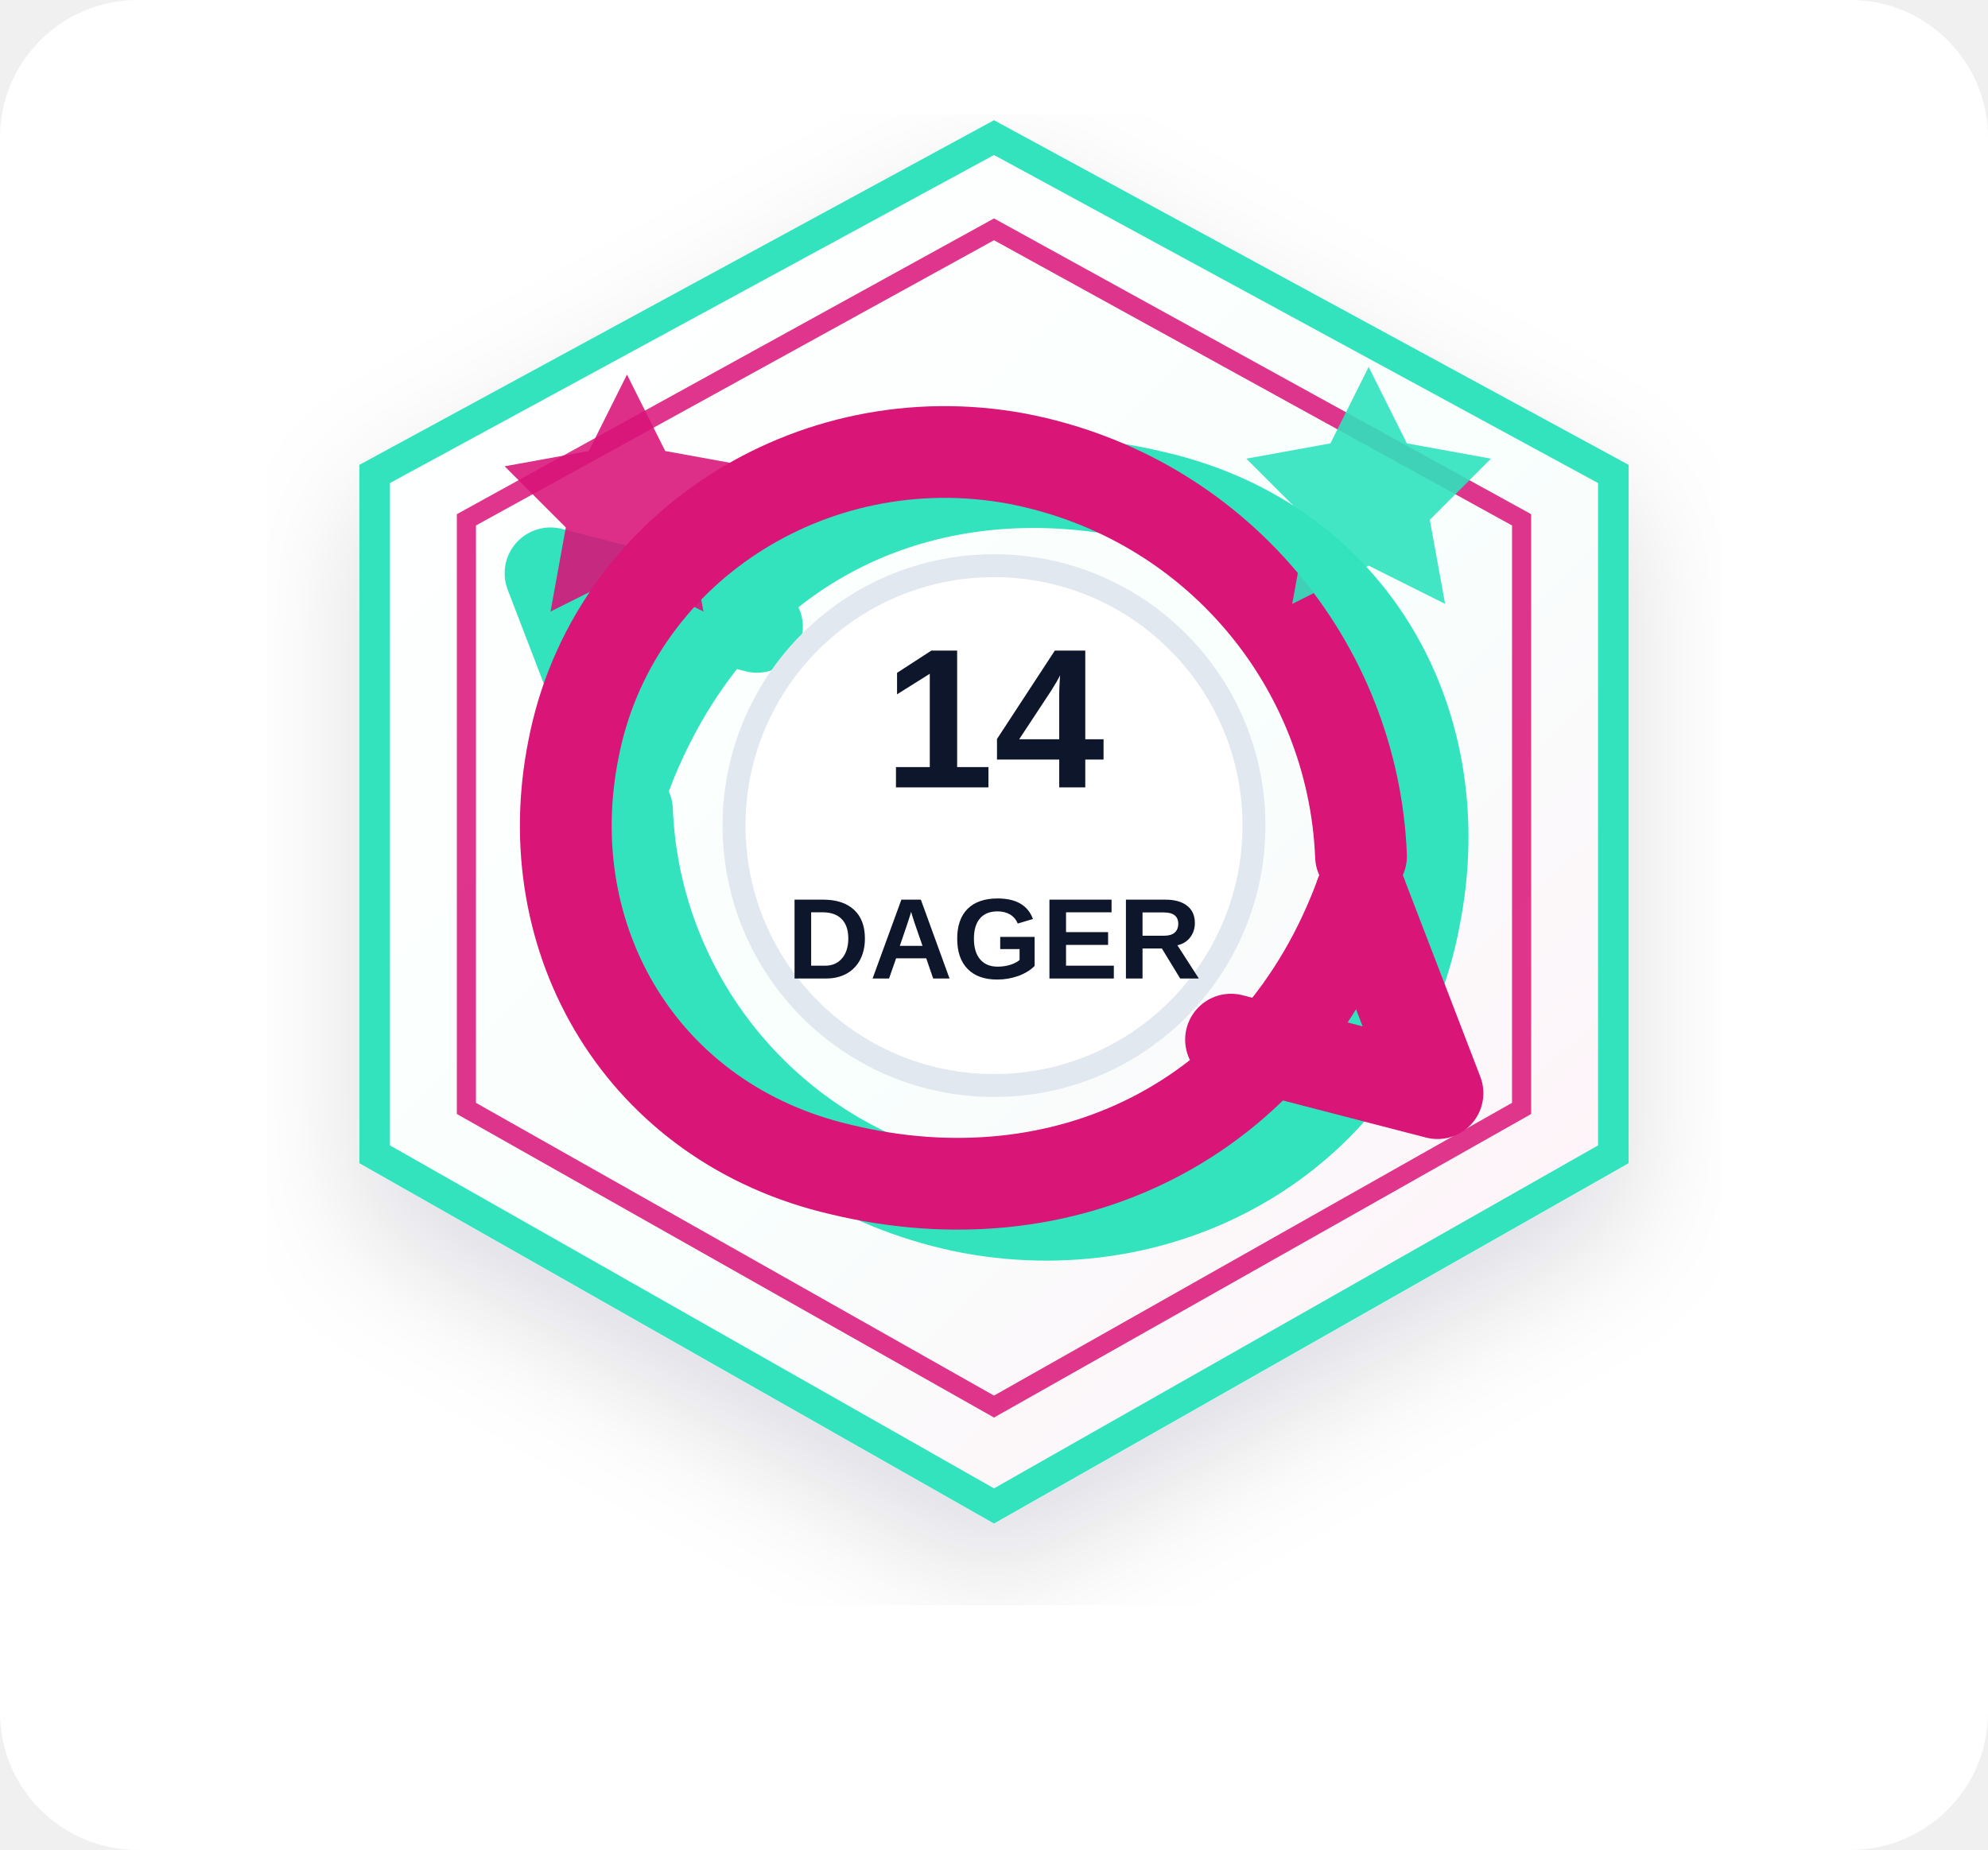
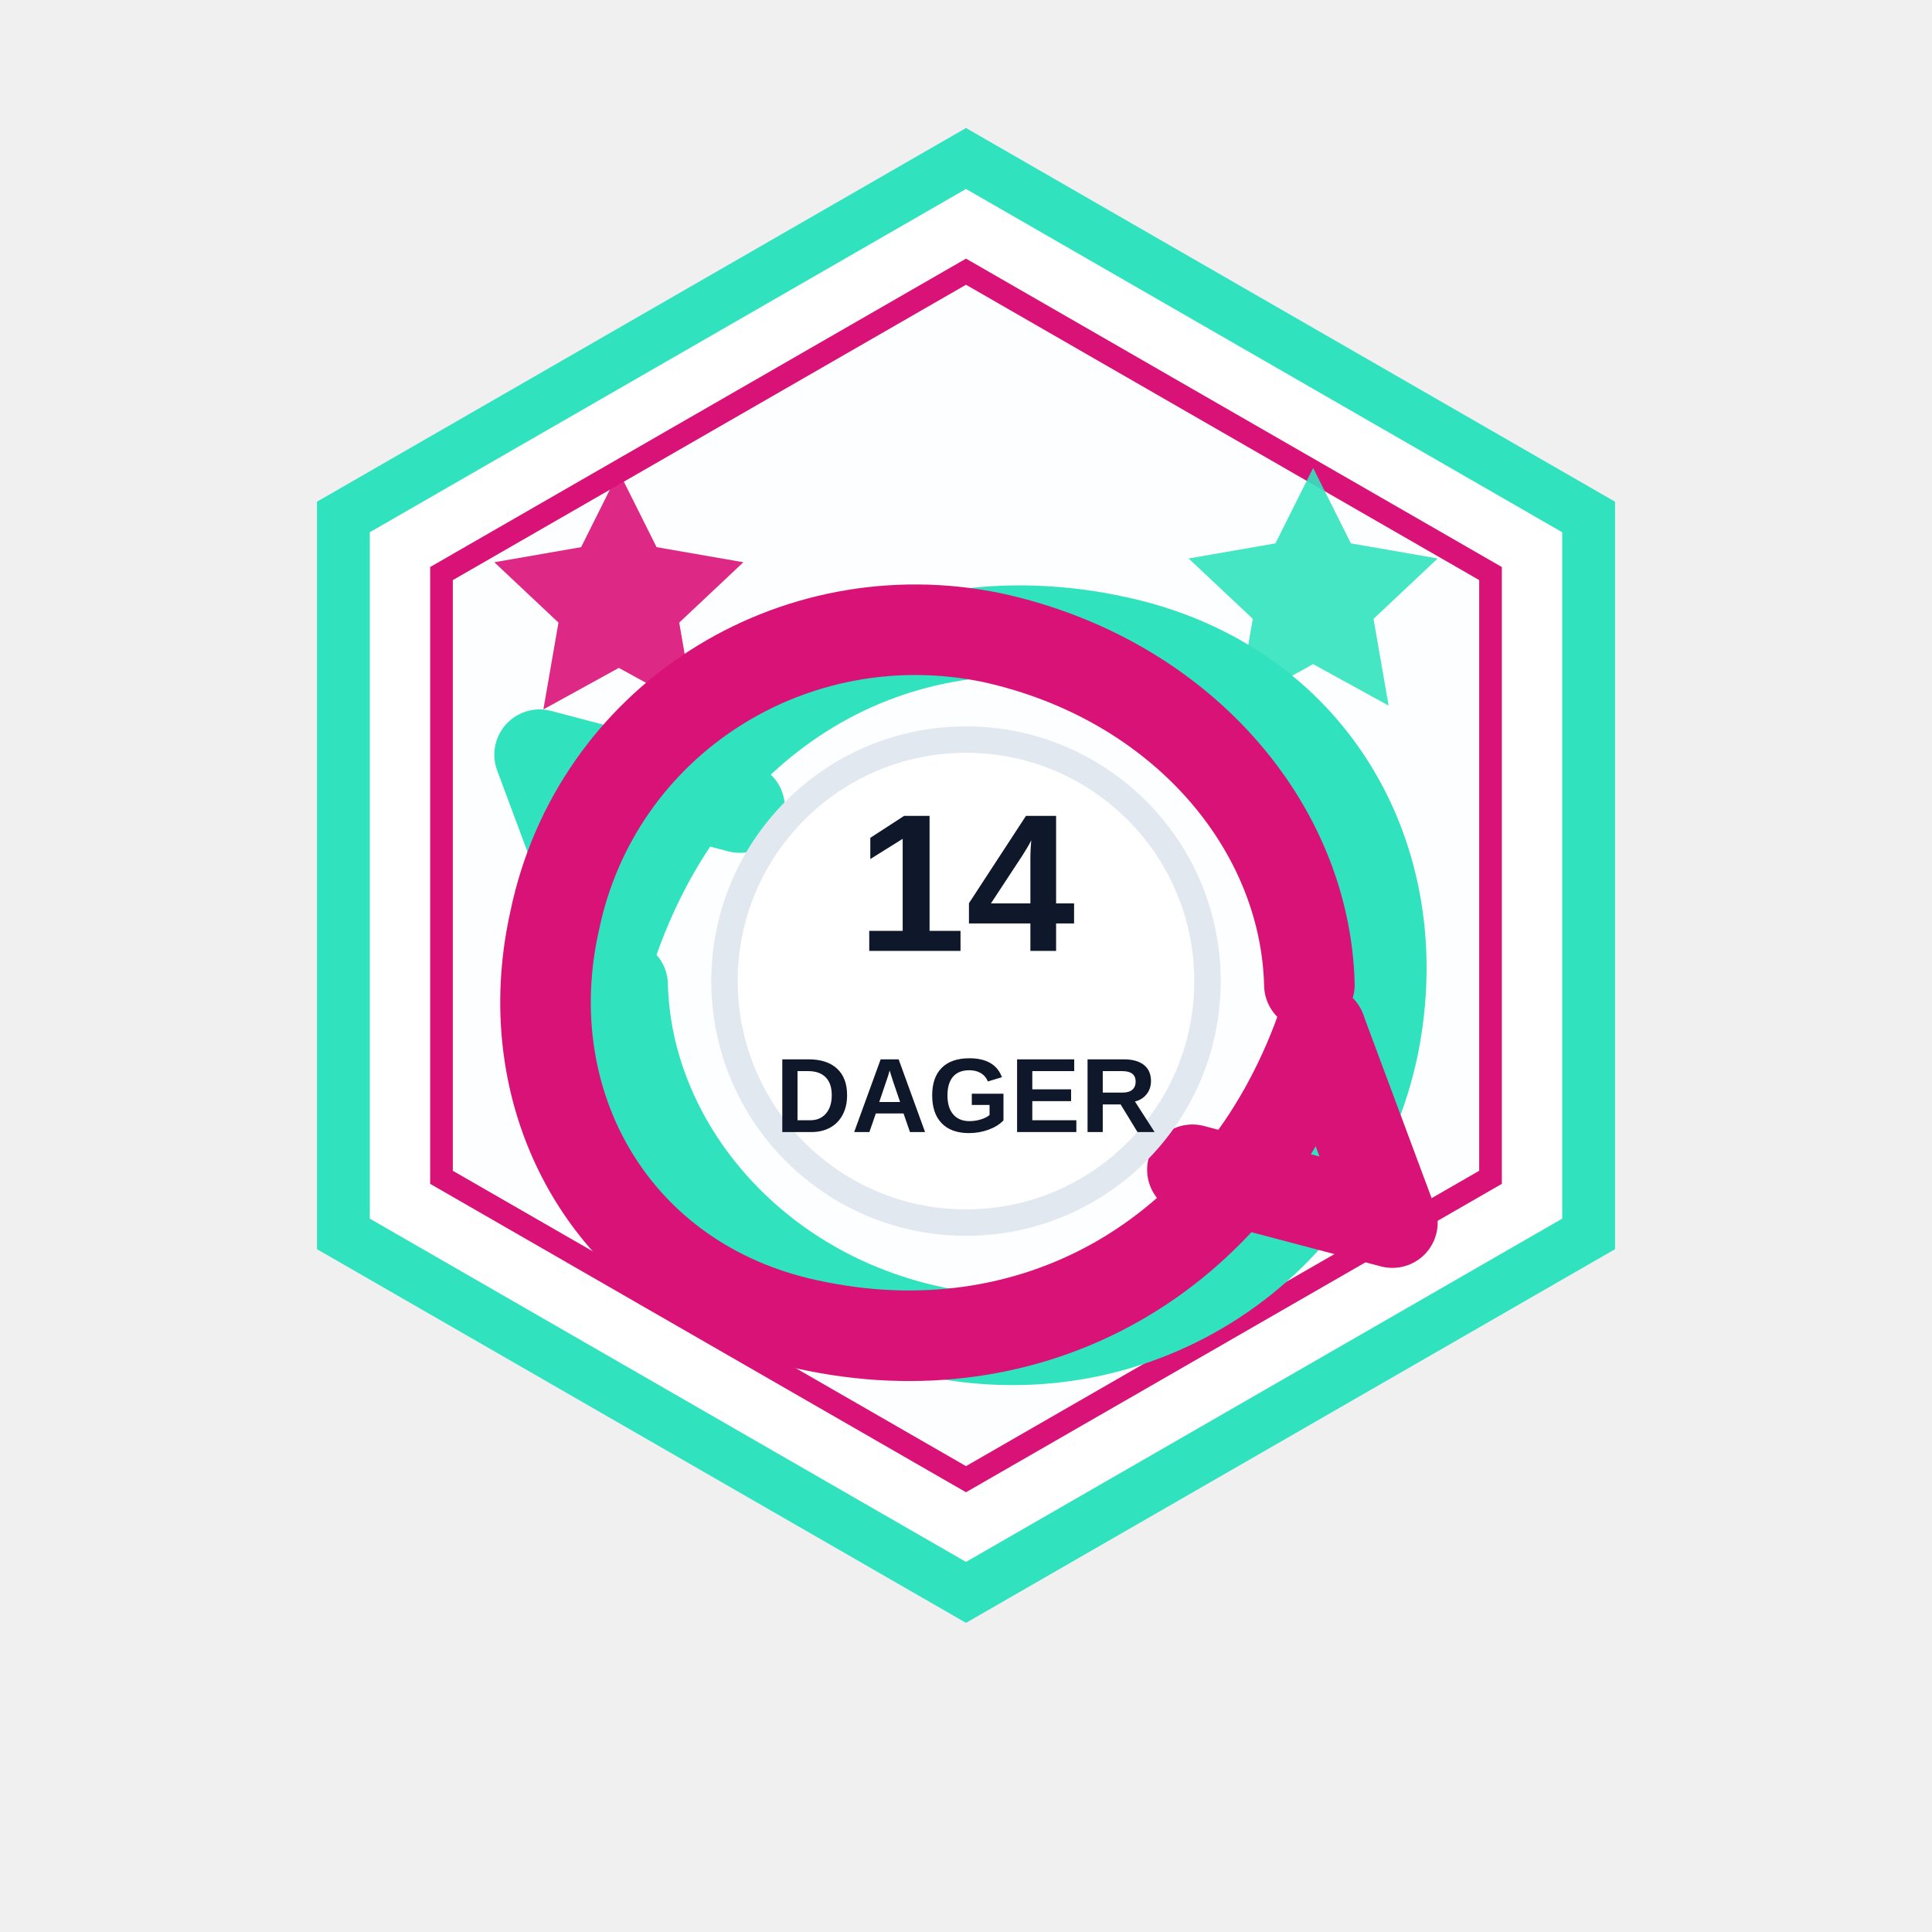
- <svg xmlns="http://www.w3.org/2000/svg" width="260" height="242" viewBox="0 0 260 242" fill="none">
-   <rect width="260" height="242" rx="18" fill="white" />
-   <g filter="url(#shadow)">
-     <path d="M130 18L211 62V151L130 197L49 151V62L130 18Z" fill="url(#face)" stroke="#30E3BE" stroke-width="4" />
-     <path d="M130 30L199 68V145L130 184L61 145V68L130 30Z" fill="none" stroke="#D91278" stroke-width="2.5" opacity="0.85" />
-     <path d="M82 101C94 70 122 58 151 65C177 71 190 95 185 120C180 147 154 163 127 158C101 153 83 131 82 106" stroke="#30E3BE" stroke-width="12" stroke-linecap="round" />
-     <path d="M82 101L72 75L99 82" stroke="#30E3BE" stroke-width="12" stroke-linecap="round" stroke-linejoin="round" />
-     <path d="M178 117C167 147 139 160 110 153C84 147 70 123 75 98C80 72 106 55 133 60C159 65 177 87 178 112" stroke="#D91278" stroke-width="12" stroke-linecap="round" />
-     <path d="M178 117L188 143L161 136" stroke="#D91278" stroke-width="12" stroke-linecap="round" stroke-linejoin="round" />
-     <circle cx="130" cy="108" r="34" fill="white" stroke="#E2E8F0" stroke-width="3" />
-     <text x="130" y="103" text-anchor="middle" font-family="Arial, sans-serif" font-size="26" font-weight="900" fill="#0F172A">14</text>
-     <text x="130" y="128" text-anchor="middle" font-family="Arial, sans-serif" font-size="15" font-weight="900" fill="#0F172A">DAGER</text>
-     <path d="M82 49L87 59L98 61L90 69L92 80L82 75L72 80L74 69L66 61L77 59L82 49Z" fill="#D91278" opacity="0.88" />
-     <path d="M179 48L184 58L195 60L187 68L189 79L179 74L169 79L171 68L163 60L174 58L179 48Z" fill="#30E3BE" opacity="0.9" />
-   </g>
-   <defs>
-     <linearGradient id="face" x1="63" y1="40" x2="198" y2="180" gradientUnits="userSpaceOnUse">
-       <stop stop-color="#FFFFFF" />
-       <stop offset="0.55" stop-color="#F8FFFD" />
-       <stop offset="1" stop-color="#FFF2F8" />
-     </linearGradient>
-     <filter id="shadow" x="35" y="8" width="190" height="202" filterUnits="userSpaceOnUse" color-interpolation-filters="sRGB">
-       <feDropShadow dx="0" dy="7" stdDeviation="8" flood-color="#0F172A" flood-opacity="0.14" />
-     </filter>
-   </defs>
+ <svg xmlns="http://www.w3.org/2000/svg" width="512" height="512" viewBox="0 0 512 512" fill="none">
+   <path d="M256 42 421 137v190L256 422 91 327V137L256 42Z" fill="white" stroke="#30E3BE" stroke-width="14" />
+   <path d="M256 72 395 152v160L256 392 117 312V152L256 72Z" fill="#FDFEFF" stroke="#D91278" stroke-width="6" />
+   <path d="M162 251c21-62 75-94 134-81 51 11 78 57 68 107-11 53-62 87-116 76-49-10-82-50-83-92" stroke="#30E3BE" stroke-width="24" stroke-linecap="round" />
+   <path d="M162 251 143 200l53 14" stroke="#30E3BE" stroke-width="24" stroke-linecap="round" stroke-linejoin="round" />
+   <path d="M350 273c-22 61-77 91-136 78-51-11-78-58-67-107 11-53 63-86 116-75 50 11 83 50 84 92" stroke="#D91278" stroke-width="24" stroke-linecap="round" />
+   <path d="M350 273 369 324l-53-14" stroke="#D91278" stroke-width="24" stroke-linecap="round" stroke-linejoin="round" />
+   <circle cx="256" cy="260" r="64" fill="white" stroke="#E2E8F0" stroke-width="7" />
+   <text x="256" y="252" text-anchor="middle" font-family="Arial, sans-serif" font-size="52" font-weight="900" fill="#0F172A">14</text>
+   <text x="256" y="300" text-anchor="middle" font-family="Arial, sans-serif" font-size="28" font-weight="900" fill="#0F172A">DAGER</text>
+   <path d="M164 125L174 145L197 149L180 165L184 188L164 177L144 188L148 165L131 149L154 145L164 125Z" fill="#D91278" opacity=".9" />
+   <path d="M348 124L358 144L381 148L364 164L368 187L348 176L328 187L332 164L315 148L338 144L348 124Z" fill="#30E3BE" opacity=".9" />
</svg>
